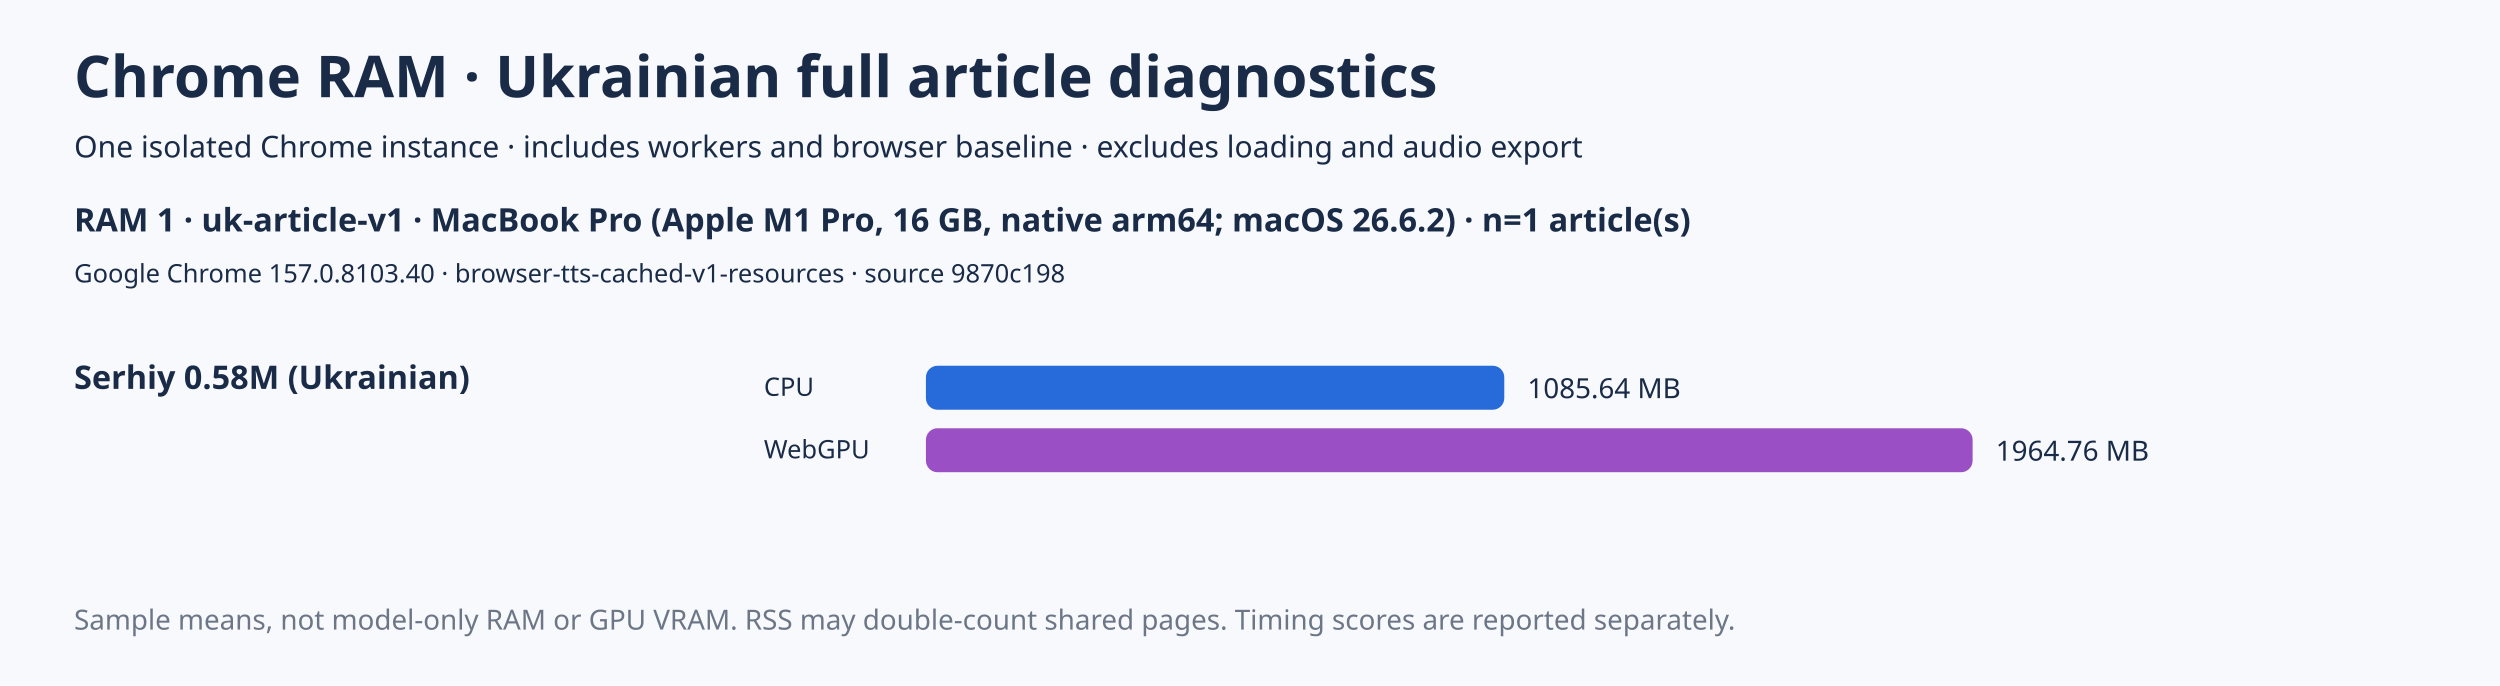
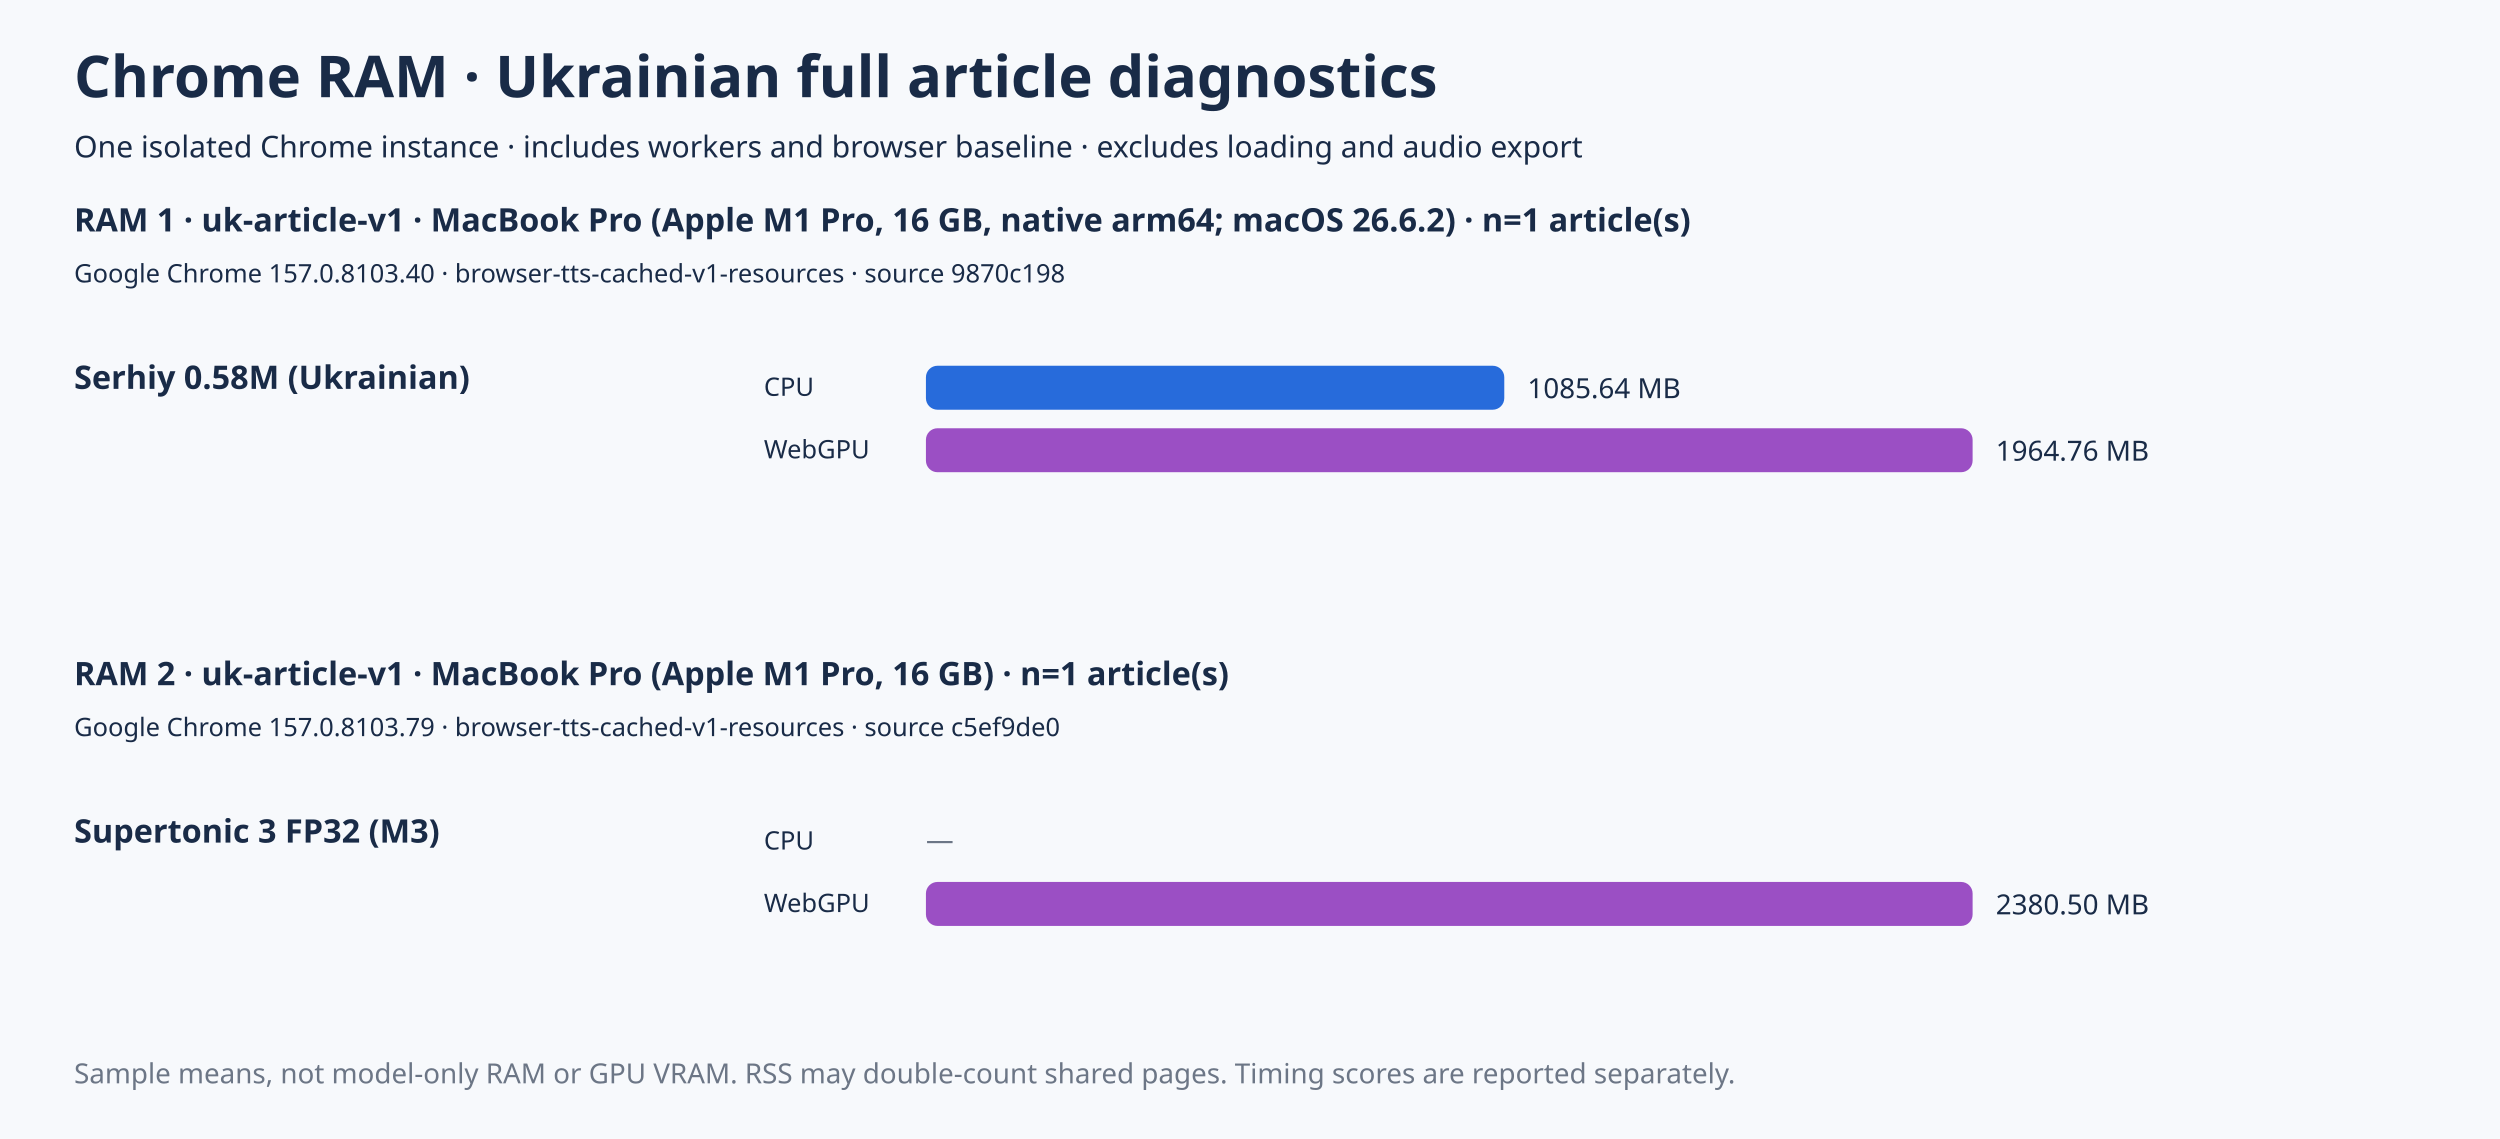
- <svg xmlns="http://www.w3.org/2000/svg" width="1080" height="296" viewBox="0 0 1080 296" role="img" aria-labelledby="title desc">
+ <svg xmlns="http://www.w3.org/2000/svg" width="1080" height="492" viewBox="0 0 1080 492" role="img" aria-labelledby="title desc">
  <rect width="100%" height="100%" fill="#f7f9fc" />
  <g font-family="system-ui,sans-serif" fill="#192b47">
    <text x="32" y="42" font-size="25" font-weight="700">Chrome RAM · Ukrainian full article diagnostics</text>
    <text x="32" y="68" font-size="13">One isolated Chrome instance · includes workers and browser baseline · excludes loading and audio export</text>
    <text x="32" y="100" font-size="14" font-weight="700">RAM 1 · uk-article-v1 · MacBook Pro (Apple M1 Pro, 16 GB, native arm64; macOS 26.6.2) · n=1 article(s)</text>
    <text x="32" y="122" font-size="11">Google Chrome 157.0.8103.40 · browser-tts-cached-v1-resources · source 9870c198</text>
    <text x="32" y="168" font-size="14" font-weight="600">Serhiy 0.58M (Ukrainian)</text>
    <text x="330" y="171" font-size="11">CPU</text>
    <rect x="400" y="158" width="249.85" height="19" rx="5" fill="#276bdb" />
    <text x="659.85" y="172" font-size="12">1085.64 MB</text>
    <text x="330" y="198" font-size="11">WebGPU</text>
    <rect x="400" y="185" width="452.17" height="19" rx="5" fill="#9b4fc4" />
    <text x="862.17" y="199" font-size="12">1964.76 MB</text>
-     <text x="32" y="272" font-size="12" fill="#6c7686">Sample means, not model-only RAM or GPU VRAM. RSS may double-count shared pages. Timing scores are reported separately.</text>
+     <text x="32" y="296" font-size="14" font-weight="700">RAM 2 · uk-article-v1 · MacBook Pro (Apple M1 Pro, 16 GB) · n=1 article(s)</text>
+     <text x="32" y="318" font-size="11">Google Chrome 157.0.8103.79 · browser-tts-cached-v1-resources · source c5ef9de0</text>
+     <text x="32" y="364" font-size="14" font-weight="600">Supertonic 3 FP32 (M3)</text>
+     <text x="330" y="367" font-size="11">CPU</text>
+     <text x="400" y="367" font-size="12" fill="#6c7686">—</text>
+     <text x="330" y="394" font-size="11">WebGPU</text>
+     <rect x="400" y="381" width="452.17" height="19" rx="5" fill="#9b4fc4" />
+     <text x="862.17" y="395" font-size="12">2380.50 MB</text>
+     <text x="32" y="468" font-size="12" fill="#6c7686">Sample means, not model-only RAM or GPU VRAM. RSS may double-count shared pages. Timing scores are reported separately.</text>
  </g>
</svg>
